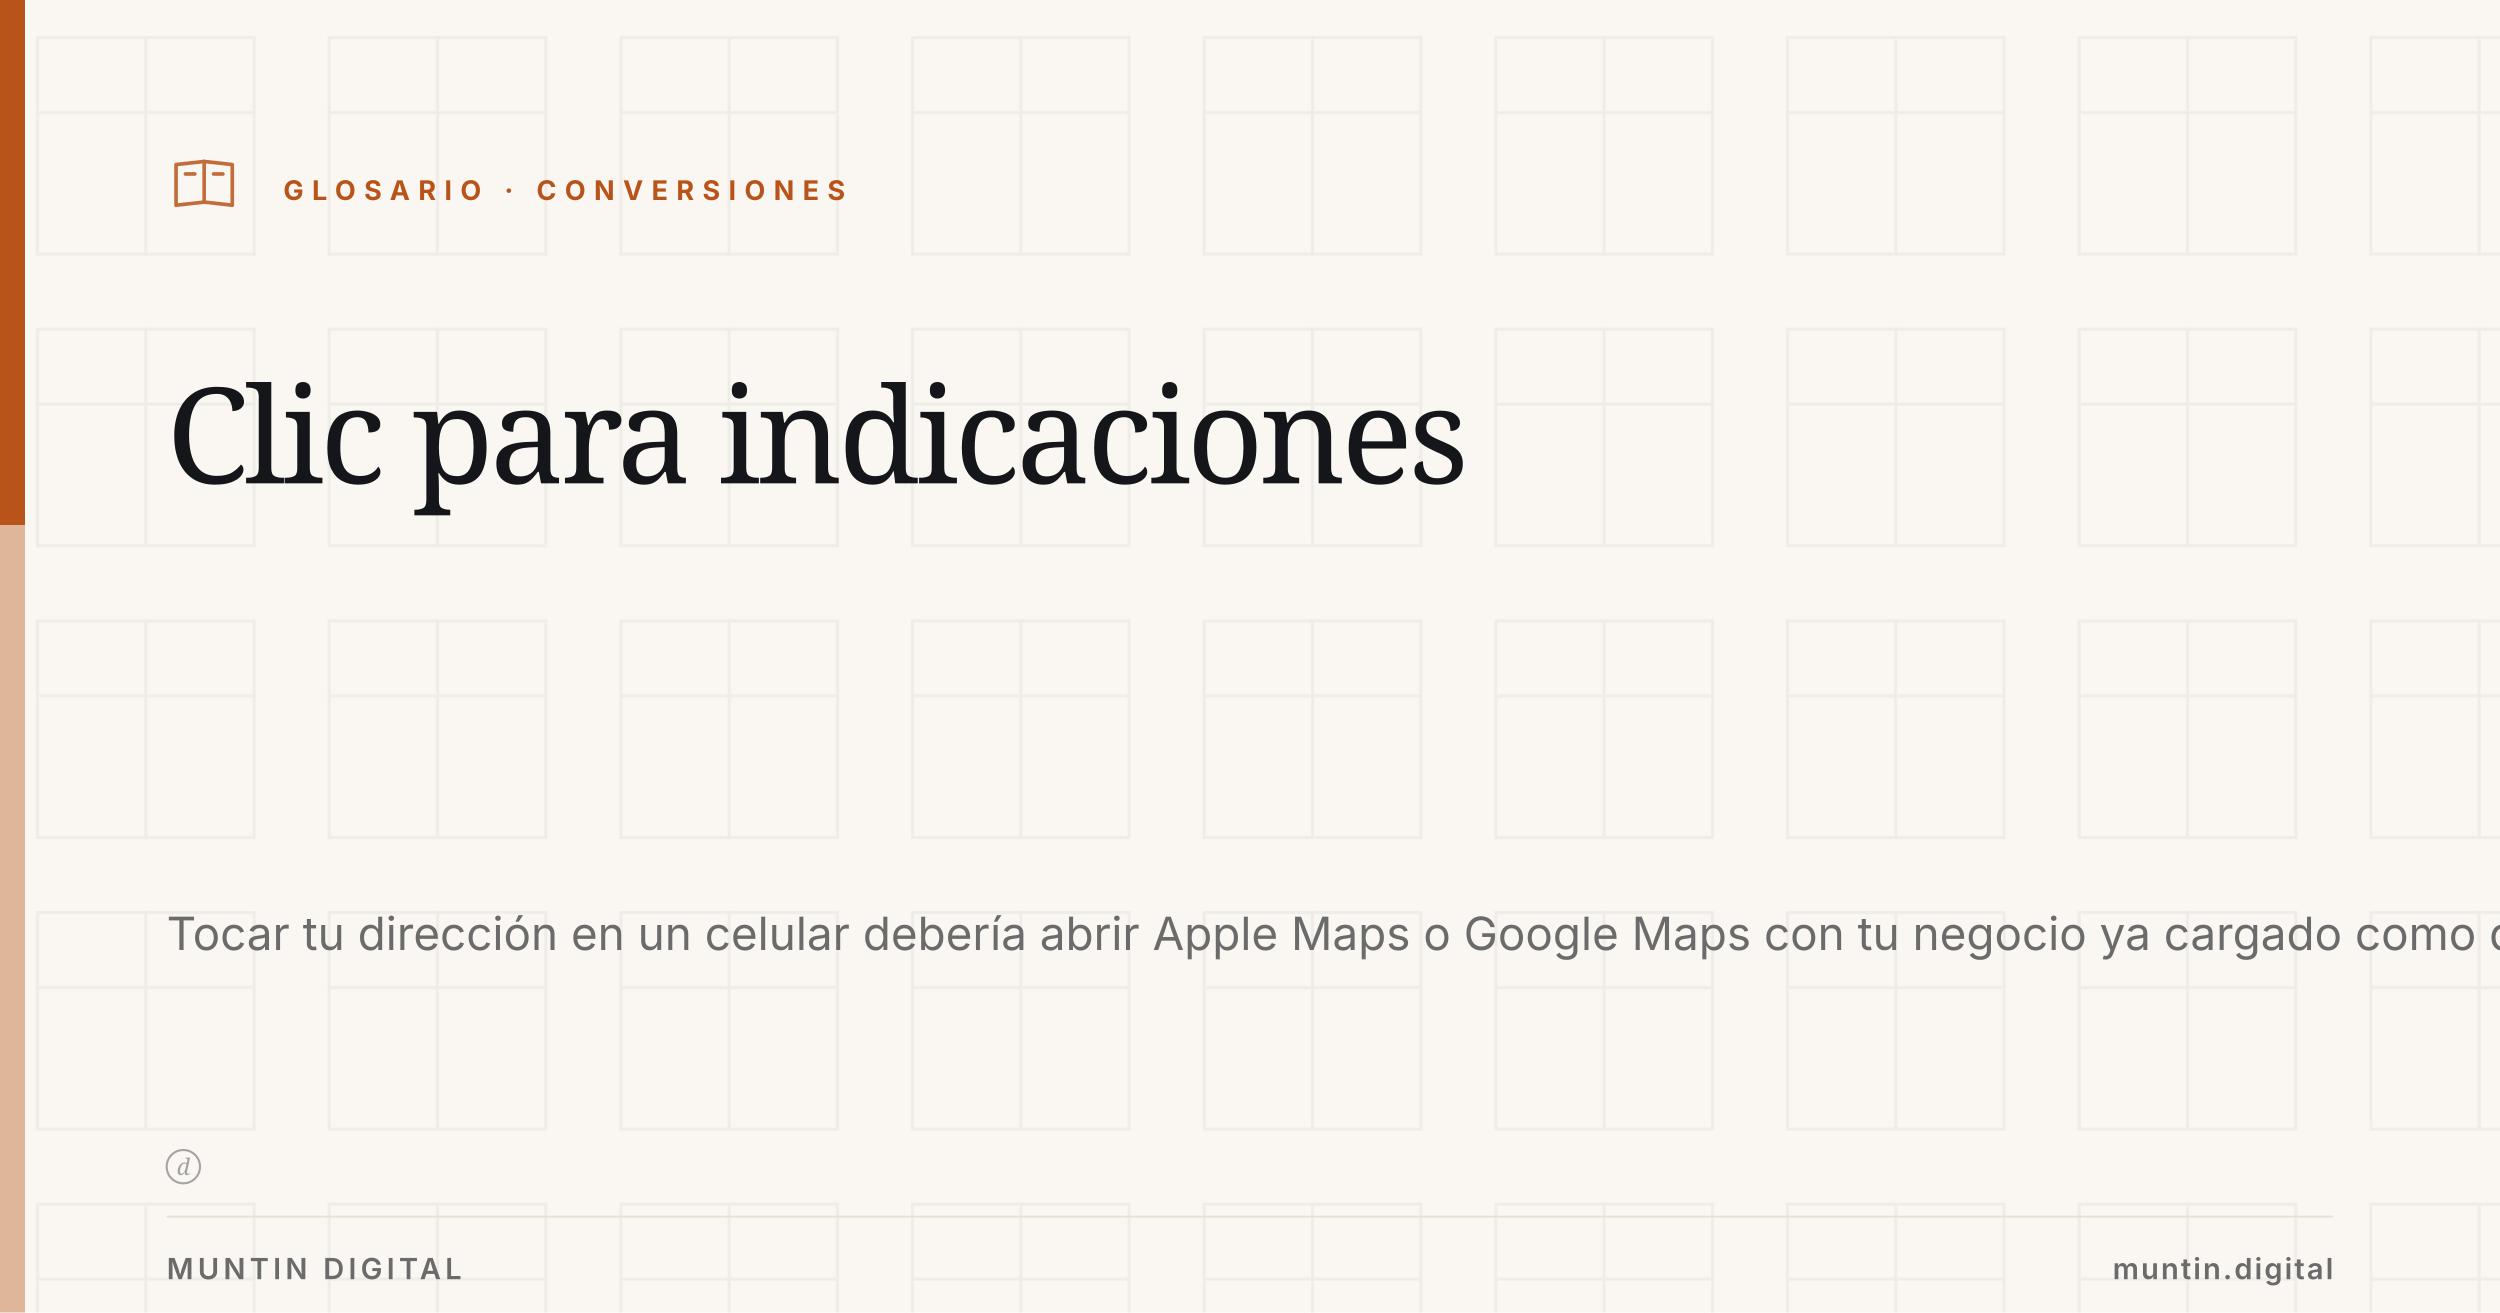
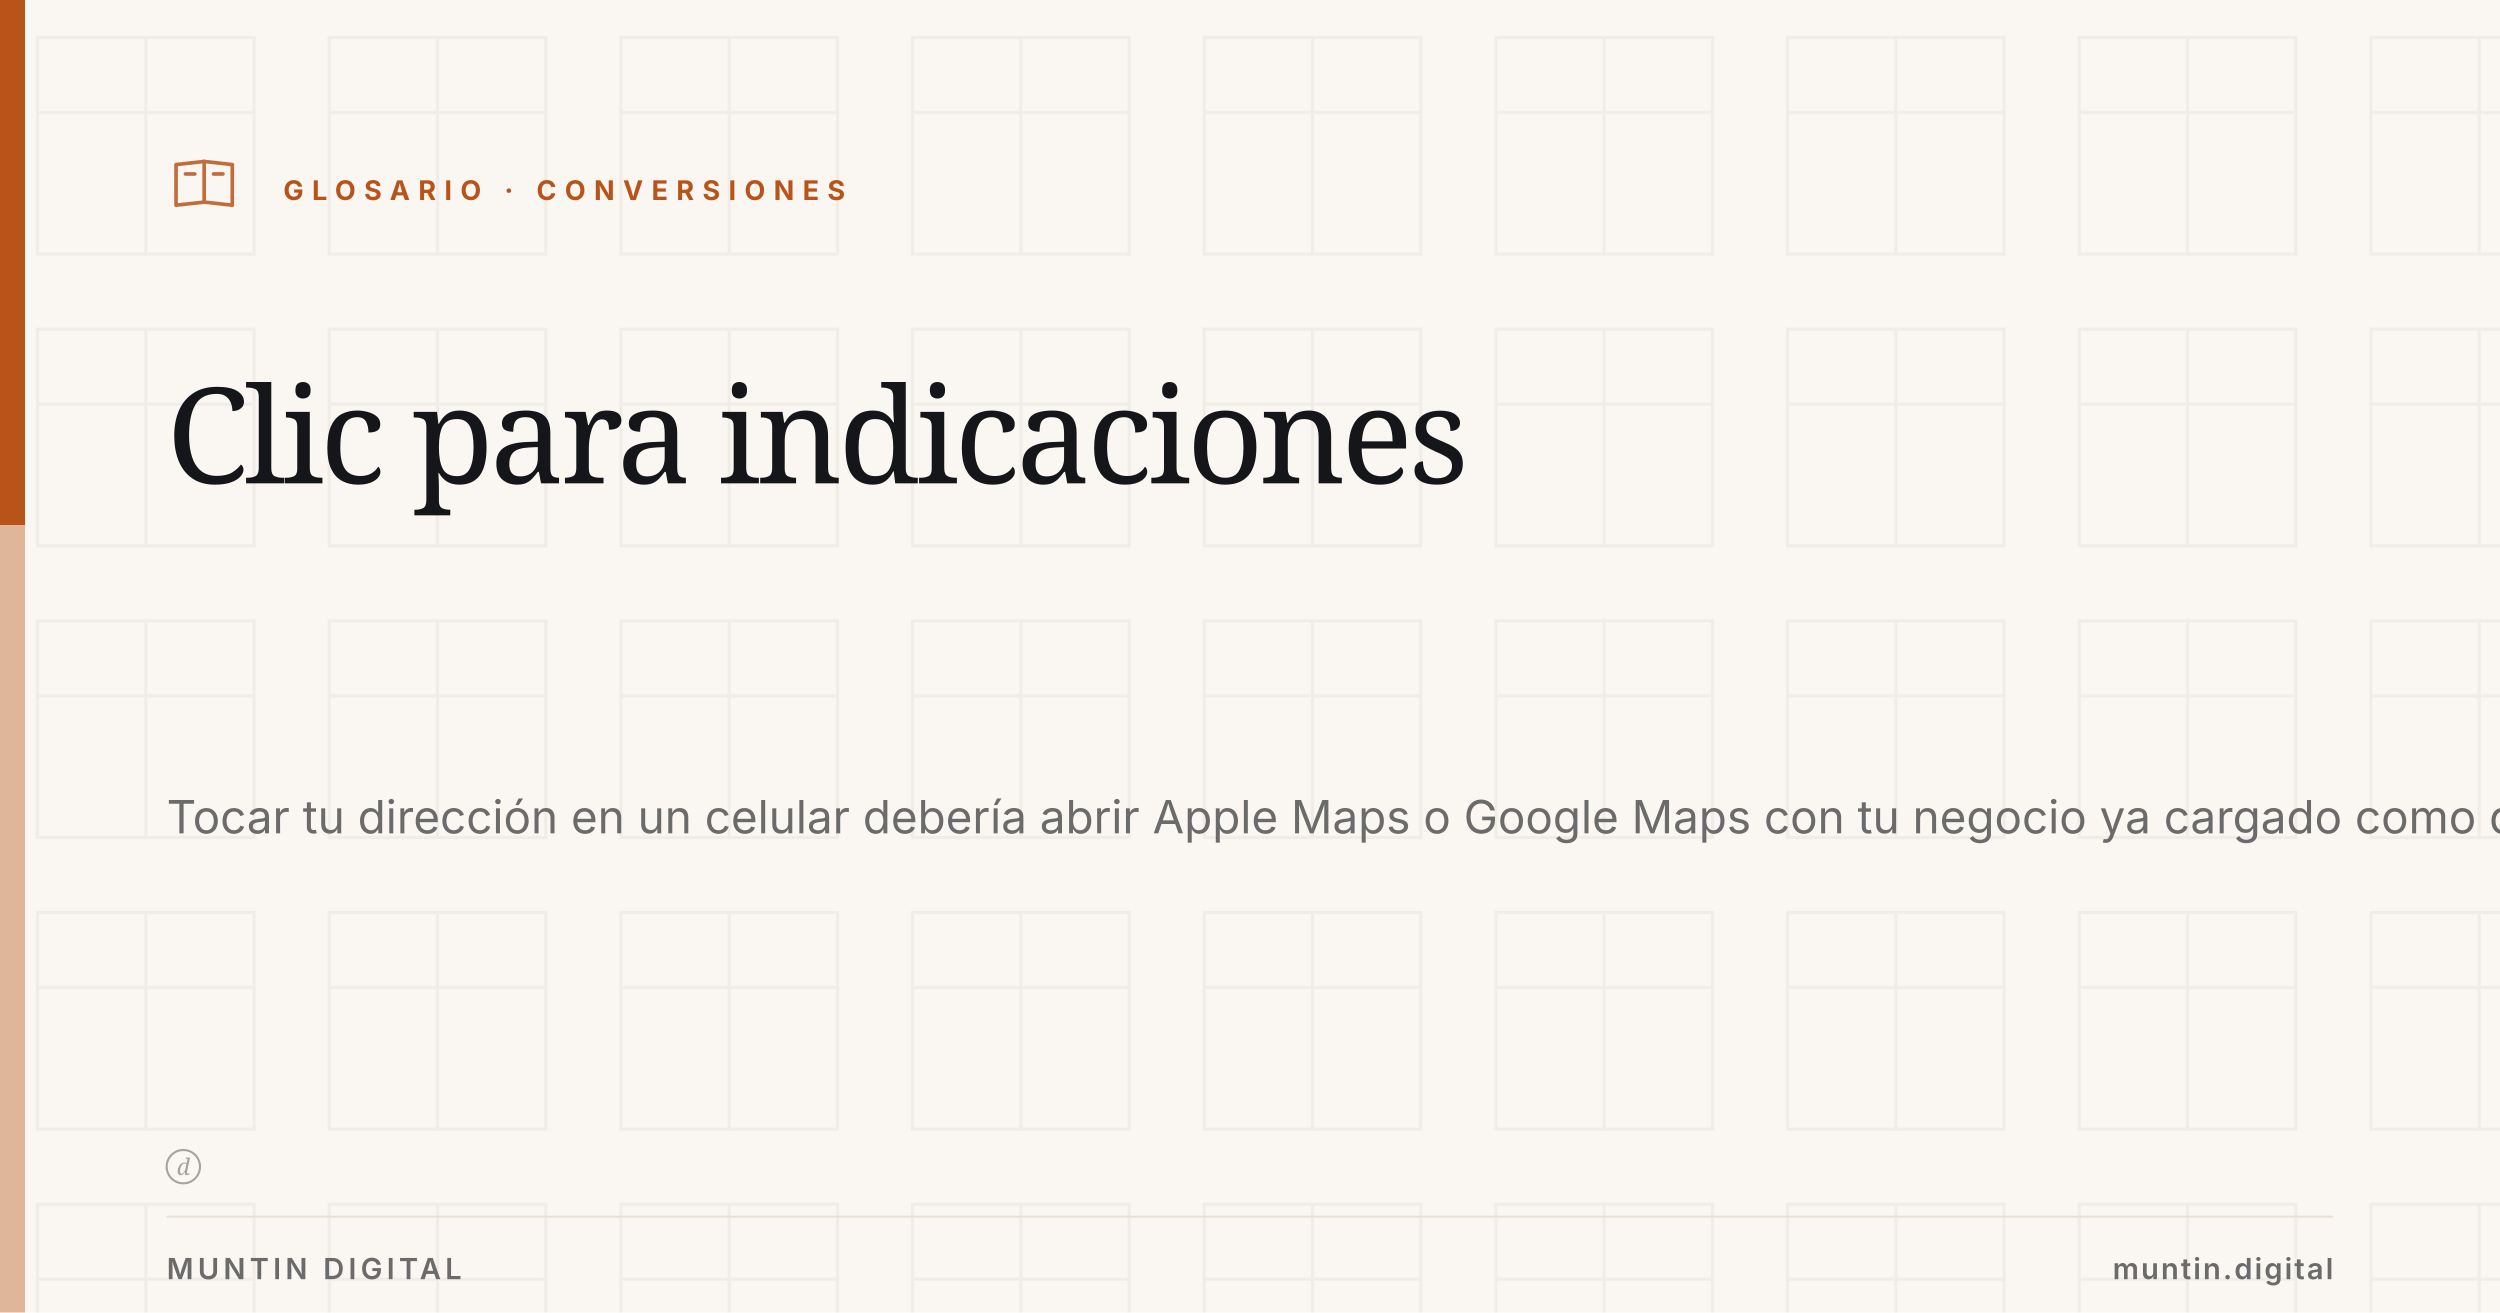
<svg xmlns="http://www.w3.org/2000/svg" viewBox="0 0 1200 630" width="1200" height="630">
  <rect width="1200" height="630" fill="#FAF7F2" />
  <defs>
    <pattern id="muntinField" x="0" y="0" width="140" height="140" patternUnits="userSpaceOnUse">
      <g transform="translate(18, 18)" fill="none" stroke="#14161A" stroke-width="1.5" stroke-linecap="square" stroke-linejoin="miter">
        <rect x="0" y="0" width="104" height="104" />
        <line x1="52" y1="0" x2="52" y2="104" />
        <line x1="0" y1="36" x2="104" y2="36" />
      </g>
    </pattern>
  </defs>
  <rect width="1200" height="630" fill="url(#muntinField)" opacity="0.045" />
  <rect x="0" y="0" width="12" height="252" fill="#B8541A" />
  <rect x="0" y="252" width="12" height="378" fill="#B8541A" opacity="0.4" />
  <g transform="translate(80, 70) scale(1.5)" fill="none" stroke="#B8541A" stroke-width="1.167" stroke-linecap="round" stroke-linejoin="round" color="#B8541A" opacity="0.85">
    <path d="M3 6 L12 5 L21 6 L21 19 L12 18 L3 19 Z" />
    <line x1="12" y1="5" x2="12" y2="18" />
    <line x1="6" y1="9" x2="9" y2="9" />
    <line x1="15" y1="9" x2="18" y2="9" />
  </g>
  <text x="136" y="96" font-family="Inter, Arial, sans-serif" font-size="13" font-weight="700" letter-spacing="4" fill="#B8541A">GLOSARIO · CONVERSIONES</text>
  <text x="80" y="232" font-family="Fraunces, Georgia, serif" font-size="64" font-weight="500" letter-spacing="-2" fill="#14161A">Clic para indicaciones</text>
-   <text x="80" y="456" font-family="Inter, Arial, sans-serif" font-size="22" font-weight="400" fill="#6B6B6B">Tocar tu dirección en un celular debería abrir Apple Maps o Google Maps con tu negocio ya cargado como destino.</text>
+   <text x="80" y="400" font-family="Inter, Arial, sans-serif" font-size="22" font-weight="400" fill="#6B6B6B">Tocar tu dirección en un celular debería abrir Apple Maps o Google Maps con tu negocio ya cargado como destino.</text>
  <g transform="translate(80, 552)" fill="#6B6B6B" opacity="0.6">
    <circle cx="8" cy="8" r="8" fill="none" stroke="#6B6B6B" stroke-width="1" />
    <text x="8" y="12" text-anchor="middle" font-family="Fraunces, Georgia, serif" font-style="italic" font-size="11" font-weight="500" fill="#6B6B6B">d</text>
  </g>
  <line x1="80" y1="584" x2="1120" y2="584" stroke="#E8E2D6" stroke-width="1" />
  <text x="80" y="614" font-family="Inter, Arial, sans-serif" font-size="14" font-weight="600" letter-spacing="2" fill="#6B6B6B">MUNTIN DIGITAL</text>
  <text x="1120" y="614" text-anchor="end" font-family="Inter, Arial, sans-serif" font-size="14" font-weight="600" letter-spacing="1" fill="#6B6B6B">muntin.digital</text>
</svg>
